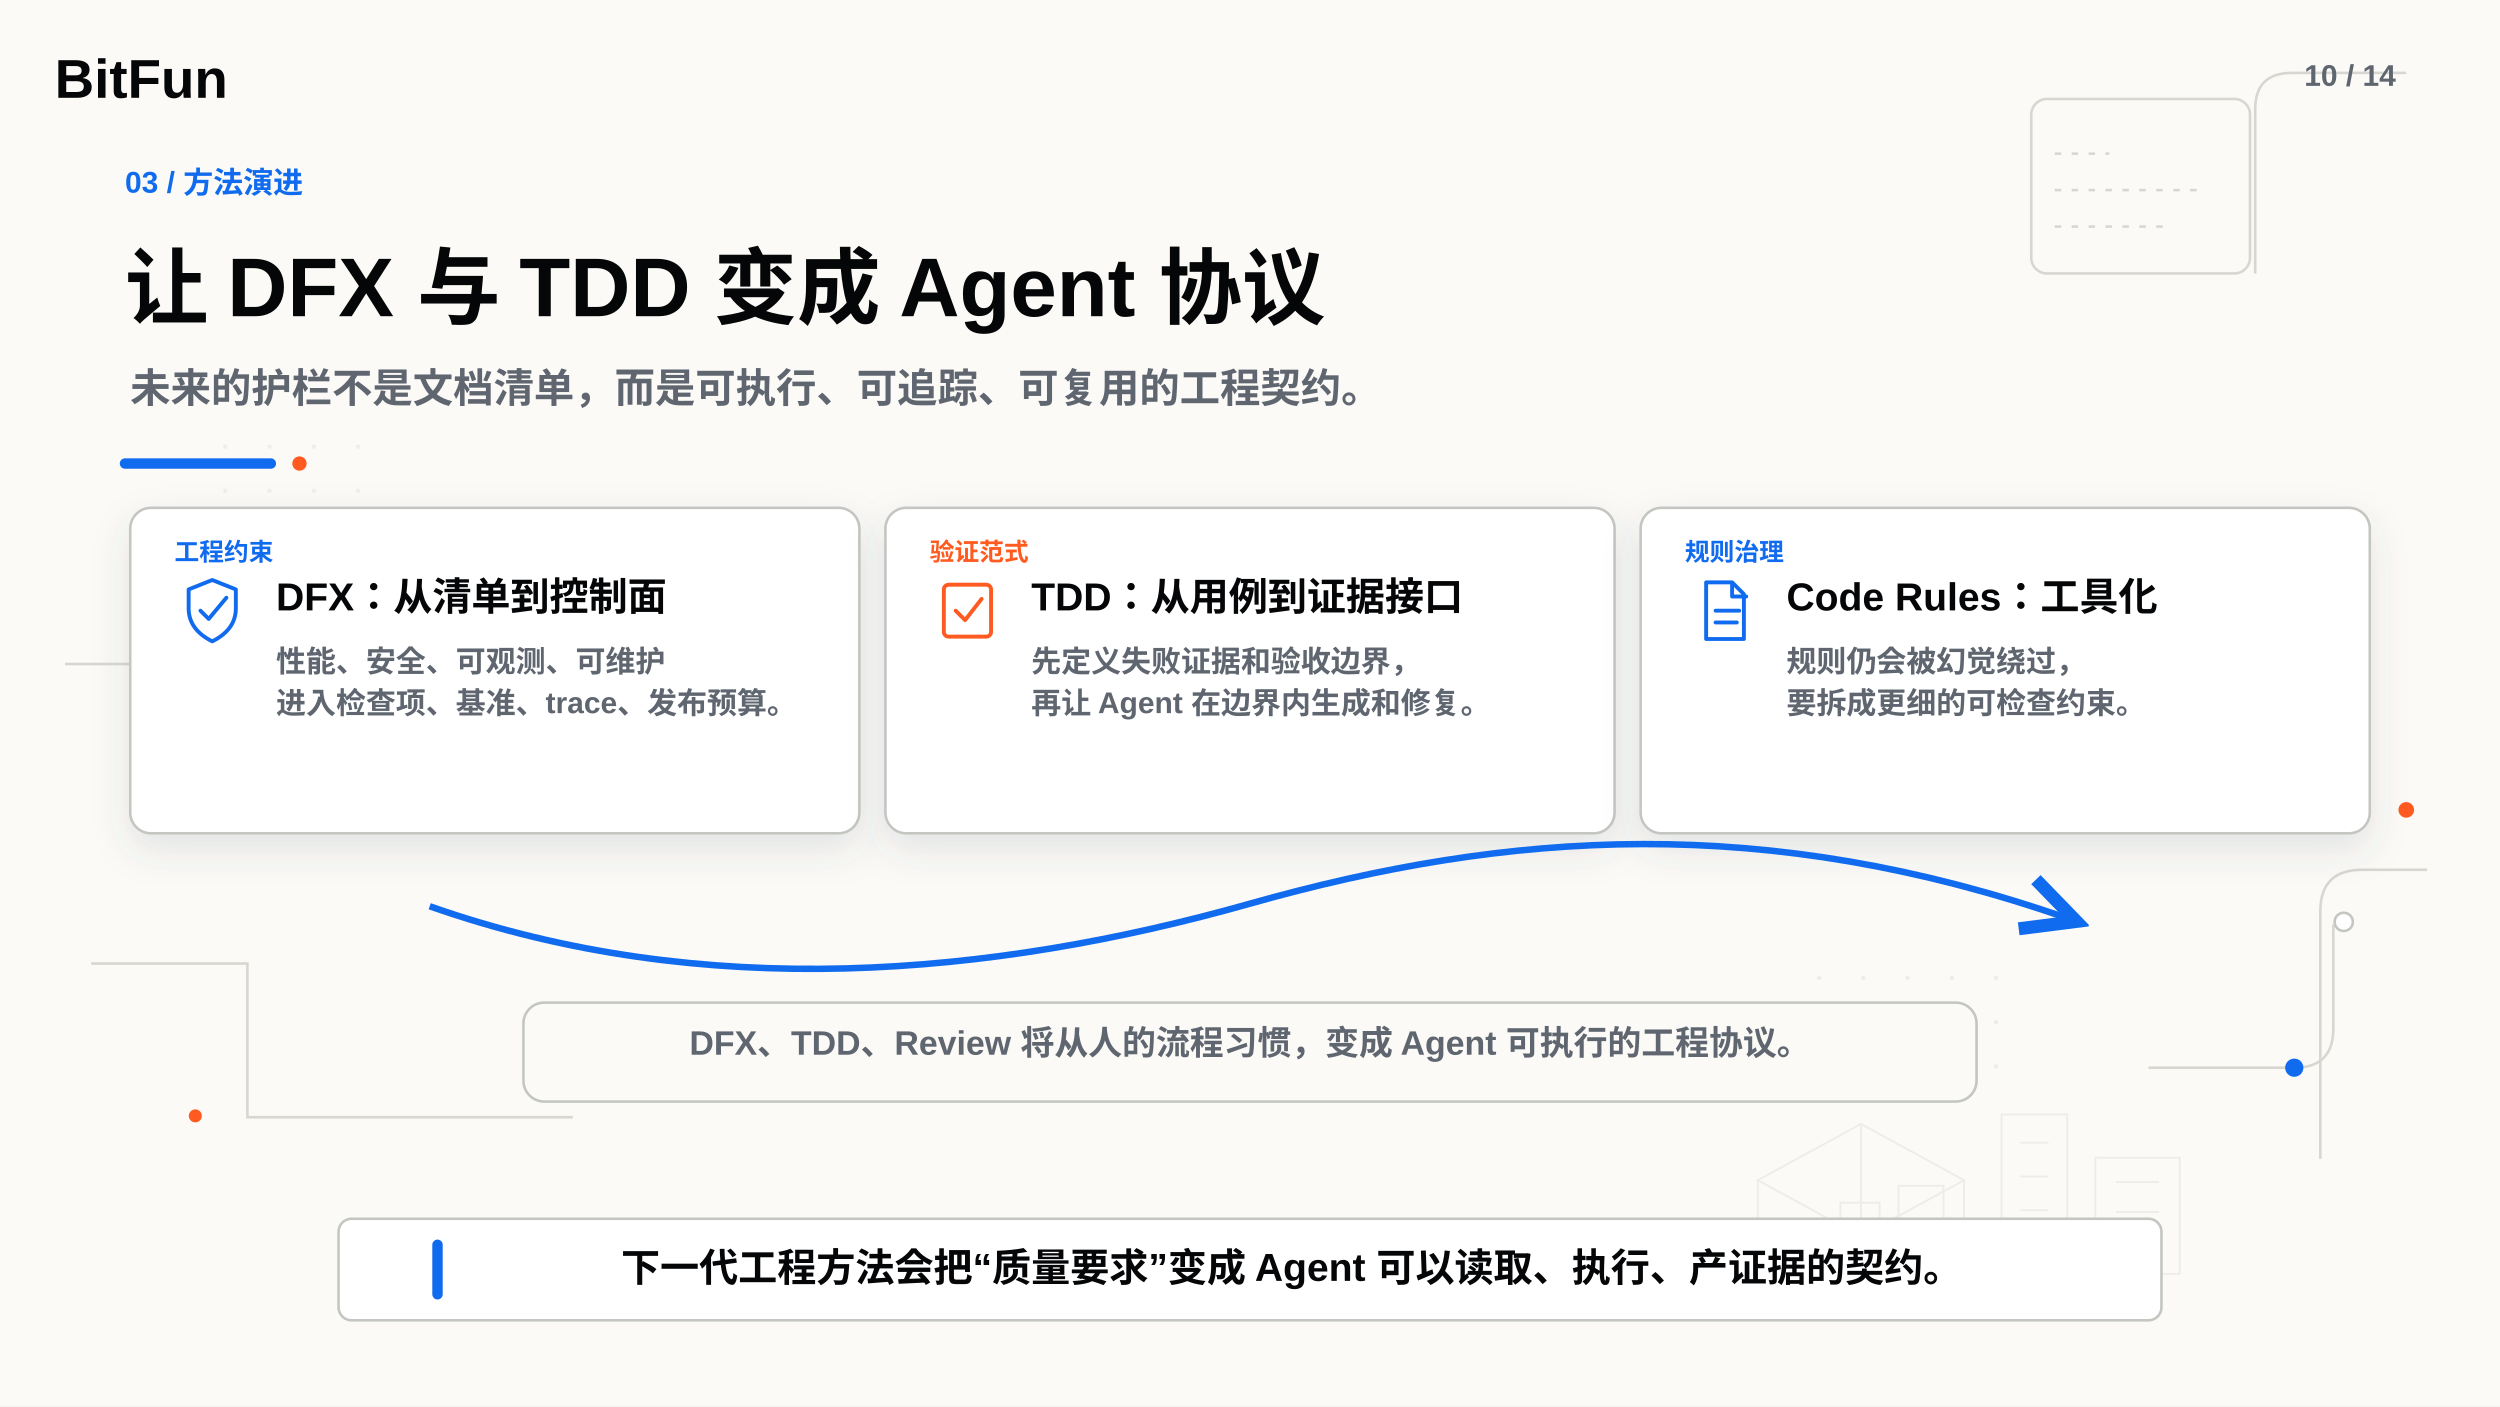
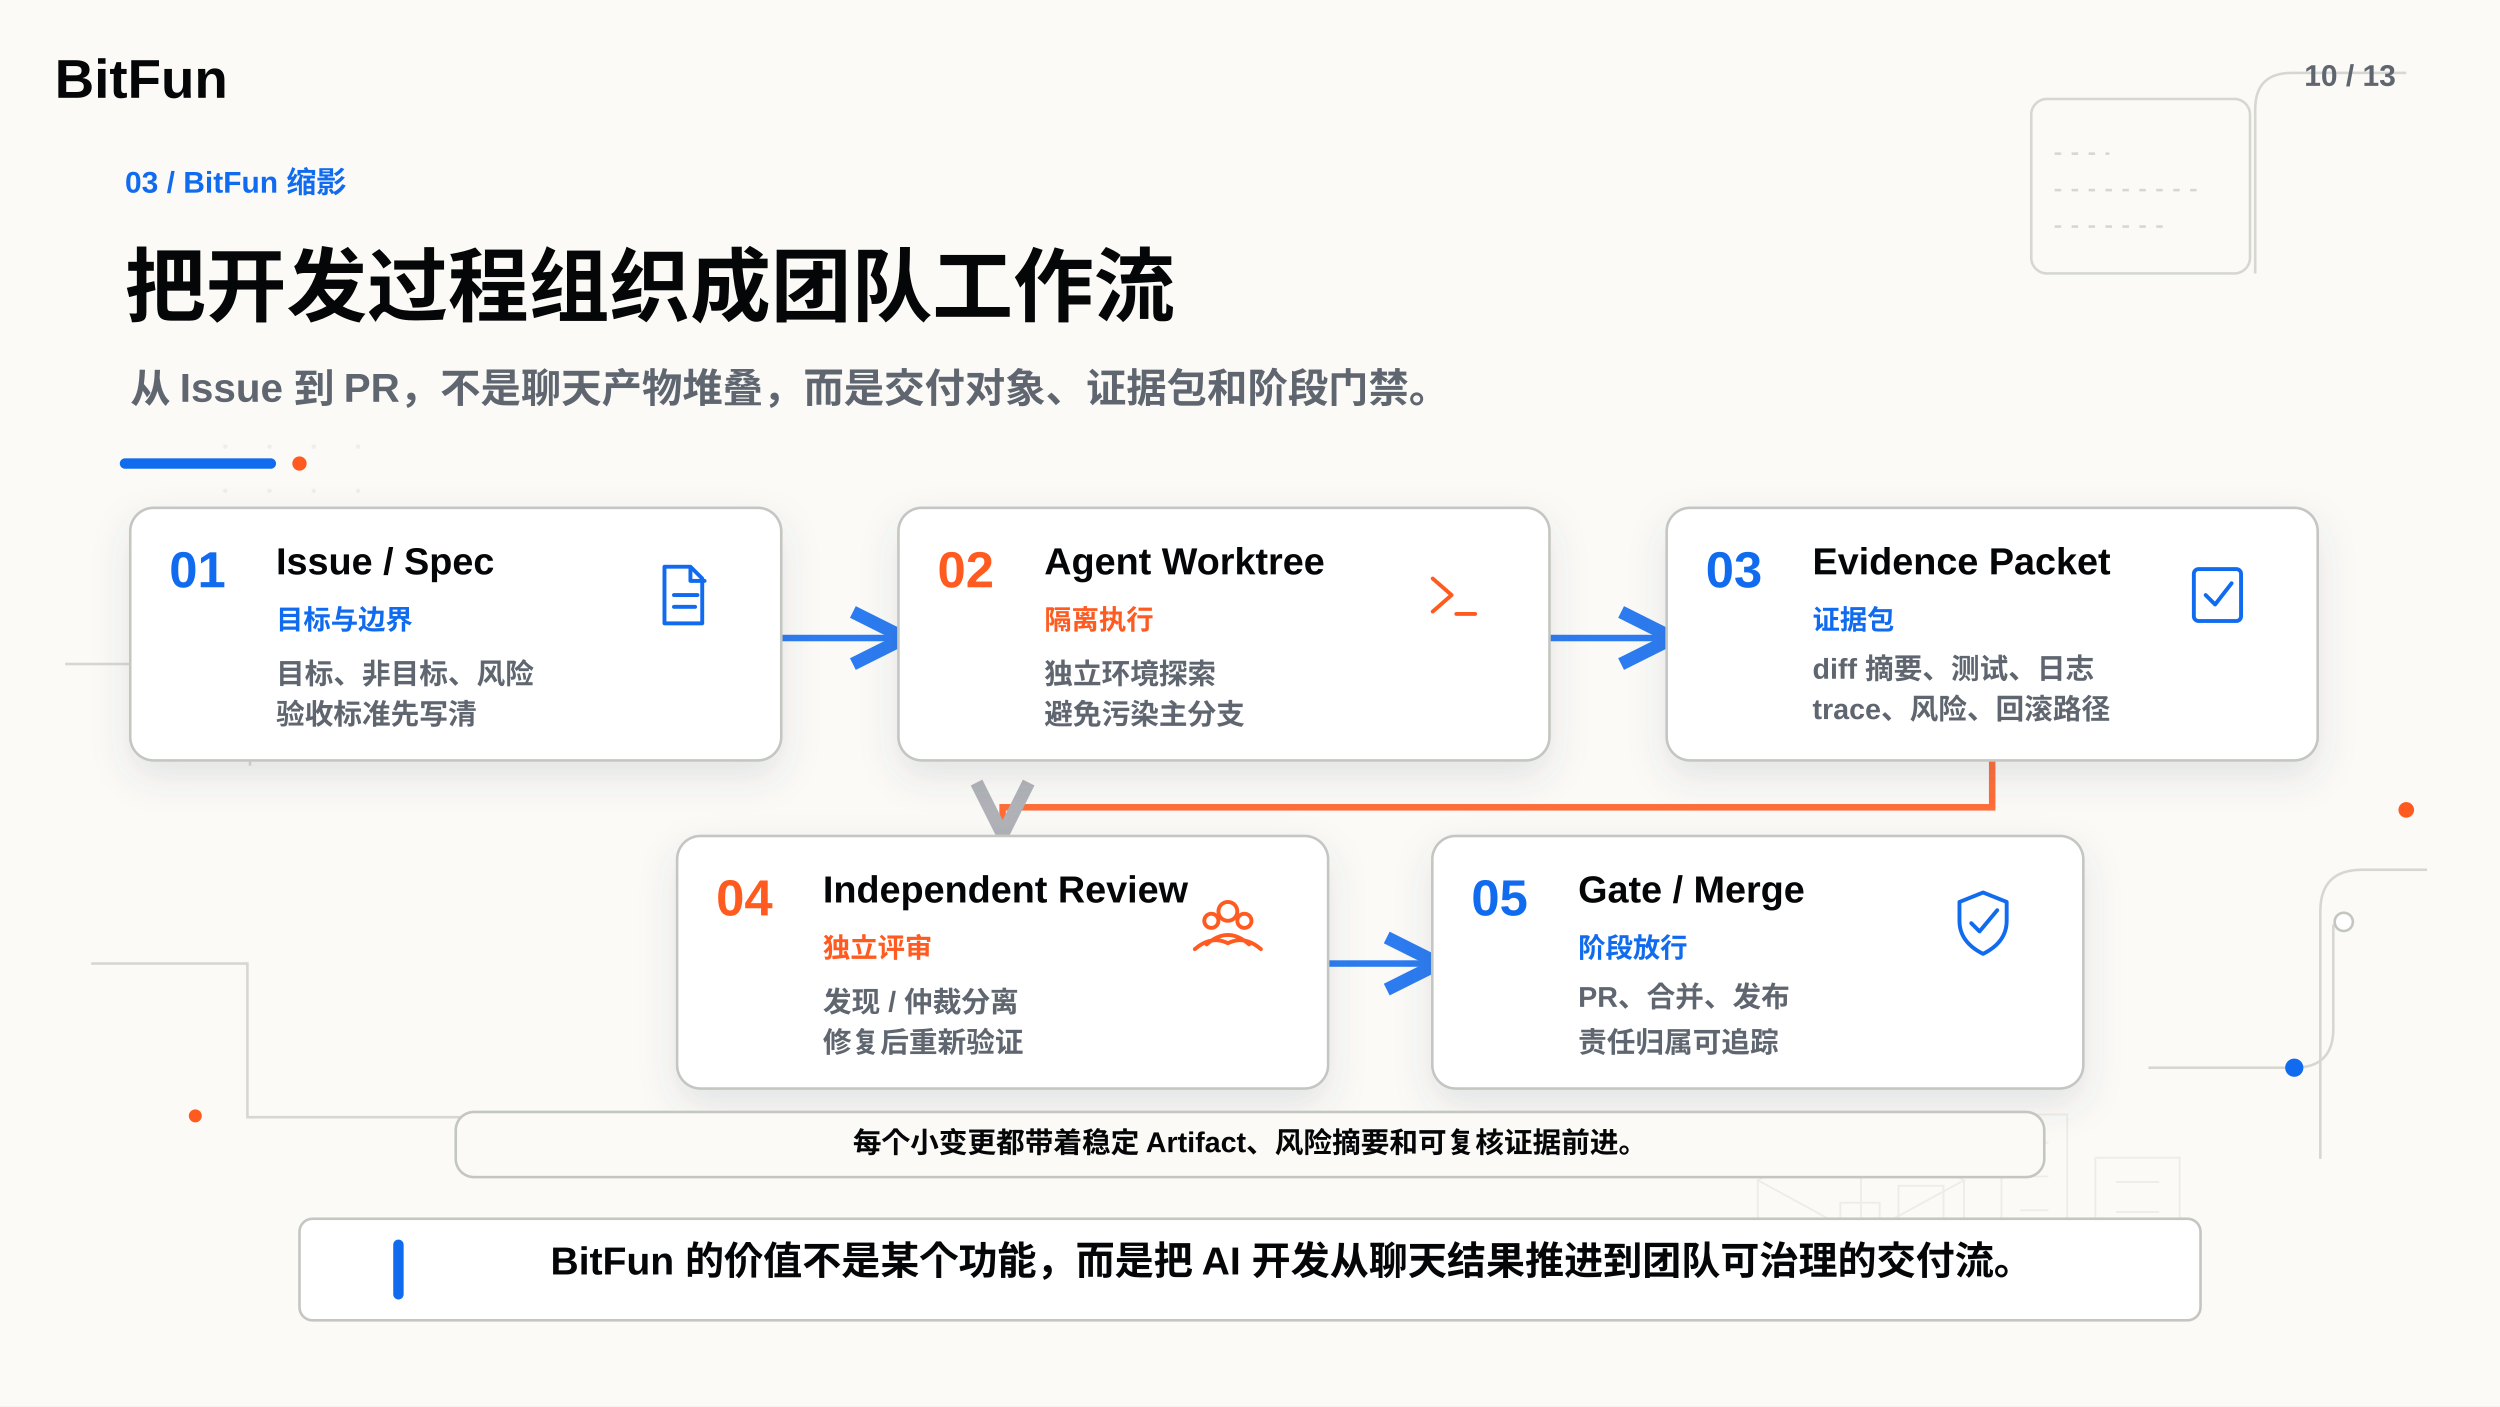
<svg xmlns="http://www.w3.org/2000/svg" width="1920" height="1080" viewBox="0 0 1920 1080">
  <defs>
    <pattern id="lightDots" width="34" height="34" patternUnits="userSpaceOnUse">
      <circle cx="3" cy="3" r="1.7" fill="#C4C6C1" opacity="0.55" />
    </pattern>
    <filter id="paperShadow" x="-18%" y="-18%" width="136%" height="150%">
      <feDropShadow dx="0" dy="12" stdDeviation="14" flood-color="#4B5563" flood-opacity="0.13" />
    </filter>
    <marker id="arrowBlue" markerWidth="12" markerHeight="12" refX="9" refY="6" orient="auto" markerUnits="strokeWidth">
      <path d="M2 2 L10 6 L2 10" fill="none" stroke="#106BEF" stroke-width="2" />
    </marker>
    <marker id="arrowGray" markerWidth="12" markerHeight="12" refX="9" refY="6" orient="auto" markerUnits="strokeWidth">
      <path d="M2 2 L10 6 L2 10" fill="none" stroke="#A5A9AE" stroke-width="2" />
    </marker>
  </defs>
  <rect width="1920" height="1080" fill="#FBFAF7" />
  <rect x="1560" y="76" width="168" height="134" rx="12" fill="none" stroke="#D7D7D2" stroke-width="2" />
  <path d="M1578 118 h42 m-42 28 h112 m-112 28 h88" stroke="#D7D7D2" stroke-width="2" stroke-dasharray="5 8" fill="none" />
  <path d="M1848 56 h-88 q-28 0 -28 28 v126" stroke="#D7D7D2" stroke-width="2" fill="none" />
  <path d="M1782 890 v-190 q0 -32 32 -32 h50" stroke="#D7D7D2" stroke-width="2" fill="none" />
  <path d="M1650 820 h112 q30 0 30 -30 v-80" stroke="#D7D7D2" stroke-width="2" fill="none" />
  <circle cx="1800" cy="708" r="7" fill="#FFFFFF" stroke="#C4C6C1" stroke-width="2" />
  <circle cx="1762" cy="820" r="7" fill="#106BEF" />
  <circle cx="1848" cy="622" r="6" fill="#FF5A1F" />
  <rect x="1378" y="720" width="180" height="120" fill="url(#lightDots)" opacity="0.48" />
  <rect x="152" y="318" width="128" height="96" fill="url(#lightDots)" opacity="0.42" />
  <path d="M70 740 h120 v118 h250" stroke="#D7D7D2" stroke-width="2" fill="none" />
  <path d="M50 510 h116 q26 0 26 26 v52" stroke="#D7D7D2" stroke-width="2" fill="none" />
  <circle cx="150" cy="857" r="5" fill="#FF5A1F" />
  <g opacity="0.26" transform="translate(1350 820) scale(0.72)">
    <path d="M0 120 L110 60 L220 120 L110 180 Z" fill="none" stroke="#C4C6C1" stroke-width="2" />
    <path d="M110 60 V180 M0 120 V220 M220 120 V220 M0 220 H320" stroke="#C4C6C1" stroke-width="2" fill="none" />
    <path d="M260 50 h70 v170 h-70 Z M280 80 h30 M280 116 h30 M280 152 h30" stroke="#C4C6C1" stroke-width="2" fill="none" />
    <path d="M360 96 h90 v124 h-90 Z M382 122 h46 M382 154 h46 M382 186 h46" stroke="#C4C6C1" stroke-width="2" fill="none" />
    <path d="M88 144 h42 v76 h-42 Z M150 126 h48 v94 h-48 Z" stroke="#C4C6C1" stroke-width="2" fill="none" />
  </g>
  <style>
      text { font-family: "Microsoft YaHei", "Noto Sans SC", "PingFang SC", "Segoe UI", Arial, sans-serif; dominant-baseline: hanging; }
      .brand5 { font-size: 42px; font-weight: 900; fill: #050608; }
      .num5 { font-family: "Arial", "Microsoft YaHei", sans-serif; font-weight: 900; fill: #050608; }
      .h15 { font-size: 68px; font-weight: 900; fill: #050608; letter-spacing: 0; }
      .h25 { font-size: 58px; font-weight: 900; fill: #050608; letter-spacing: 0; }
      .sub5 { font-size: 31px; font-weight: 560; fill: #5F6670; }
      .body5 { font-size: 30px; font-weight: 700; fill: #050608; }
      .muted5 { font-size: 24px; font-weight: 560; fill: #5F6670; }
      .label5 { font-size: 29px; font-weight: 900; fill: #050608; }
      .small5 { font-size: 23px; font-weight: 760; fill: #5F6670; }
      .micro5 { font-size: 19px; font-weight: 760; fill: #5F6670; }
    </style>
  <text x="42" y="46" class="brand5">BitFun</text>
-   <text x="1840" y="50" class="small5" text-anchor="end">10 / 14</text>
-   <text x="96" y="132" class="small5" style="fill:#106BEF;font-weight:900">03 / 方法演进</text>
-   <text x="96" y="188" class="h15" style="font-size:64px">让 DFX 与 TDD 变成 Agent 协议</text>
-   <text x="100" y="282" class="sub5">未来的护栏不是文档清单，而是可执行、可追踪、可复用的工程契约。</text>
+   <text x="1840" y="50" class="small5" text-anchor="end">10 / 13</text>
+   <text x="96" y="132" class="small5" style="fill:#106BEF;font-weight:900">03 / BitFun 缩影</text>
+   <text x="96" y="188" class="h15" style="font-size:62px">把开发过程组织成团队工作流</text>
+   <text x="100" y="282" class="sub5">从 Issue 到 PR，不是聊天产物堆叠，而是交付对象、证据包和阶段门禁。</text>
  <path d="M96 356 h112" stroke="#106BEF" stroke-width="8" stroke-linecap="round" />
  <circle cx="230" cy="356" r="5.5" fill="#FF5A1F" />
-   <rect x="100" y="390" width="560" height="250" rx="16" fill="#FFFFFF" stroke="#C4C6C1" stroke-width="2" filter="url(#paperShadow)" />
-   <text x="134" y="414" class="micro5" style="fill:#106BEF;font-size:19px;font-weight:900">工程约束</text>
-   <g transform="translate(134 440) scale(0.90625)">
+   <path d="M600 490 H690" stroke="#106BEF" stroke-width="5" fill="none" marker-end="url(#arrowBlue)" opacity="0.88" />
+   <path d="M1190 490 H1280" stroke="#106BEF" stroke-width="5" fill="none" marker-end="url(#arrowBlue)" opacity="0.88" />
+   <path d="M1530 584 V620 H770 V636" stroke="#FF5A1F" stroke-width="5" fill="none" marker-end="url(#arrowGray)" opacity="0.88" />
+   <path d="M1020 740 H1100" stroke="#106BEF" stroke-width="5" fill="none" marker-end="url(#arrowBlue)" opacity="0.88" />
+   <rect x="100" y="390" width="500" height="194" rx="18" fill="#FFFFFF" stroke="#C4C6C1" stroke-width="2" filter="url(#paperShadow)" />
+   <text x="130" y="424" class="num5" style="font-size:39px;fill:#106BEF">01</text>
+   <text x="212" y="421" class="label5" style="font-size:29px">Issue / Spec</text>
+   <text x="212" y="465" class="small5" style="font-size:21px;fill:#106BEF;font-weight:900">目标与边界</text>
+   <g transform="translate(494 428) scale(0.90625)">
+     <path d="M18 8 h22 l10 10 v38 H18 Z M40 8 v12 h12 M26 32 h20 M26 42 h18" stroke="#106BEF" stroke-width="3.31" stroke-linecap="round" stroke-linejoin="round" fill="none" />
+   </g>
+   <text x="212" y="506" class="small5" style="font-size:22px;fill:#5F6670;font-weight:620">目标、非目标、风险</text>
+   <text x="212" y="537" class="small5" style="font-size:22px;fill:#5F6670;font-weight:620">验收标准先写清</text>
+   <rect x="690" y="390" width="500" height="194" rx="18" fill="#FFFFFF" stroke="#C4C6C1" stroke-width="2" filter="url(#paperShadow)" />
+   <text x="720" y="424" class="num5" style="font-size:39px;fill:#FF5A1F">02</text>
+   <text x="802" y="421" class="label5" style="font-size:29px">Agent Worktree</text>
+   <text x="802" y="465" class="small5" style="font-size:21px;fill:#FF5A1F;font-weight:900">隔离执行</text>
+   <g transform="translate(1084 428) scale(0.90625)">
+     <path d="M18 18 L34 32 L18 46" stroke="#FF5A1F" stroke-width="3.31" stroke-linecap="round" stroke-linejoin="round" fill="none" />
+     <path d="M38 48 h16" stroke="#FF5A1F" stroke-width="3.31" stroke-linecap="round" stroke-linejoin="round" fill="none" />
+   </g>
+   <text x="802" y="506" class="small5" style="font-size:22px;fill:#5F6670;font-weight:620">独立环境探索</text>
+   <text x="802" y="537" class="small5" style="font-size:22px;fill:#5F6670;font-weight:620">避免污染主分支</text>
+   <rect x="1280" y="390" width="500" height="194" rx="18" fill="#FFFFFF" stroke="#C4C6C1" stroke-width="2" filter="url(#paperShadow)" />
+   <text x="1310" y="424" class="num5" style="font-size:39px;fill:#106BEF">03</text>
+   <text x="1392" y="421" class="label5" style="font-size:29px">Evidence Packet</text>
+   <text x="1392" y="465" class="small5" style="font-size:21px;fill:#106BEF;font-weight:900">证据包</text>
+   <g transform="translate(1674 428) scale(0.90625)">
+     <rect x="12" y="10" width="40" height="44" rx="4" stroke="#106BEF" stroke-width="3.31" stroke-linecap="round" stroke-linejoin="round" fill="none" />
+     <path d="M22 32 l8 8 l14 -18" stroke="#106BEF" stroke-width="3.31" stroke-linecap="round" stroke-linejoin="round" fill="none" />
+   </g>
+   <text x="1392" y="506" class="small5" style="font-size:22px;fill:#5F6670;font-weight:620">diff 摘要、测试、日志</text>
+   <text x="1392" y="537" class="small5" style="font-size:22px;fill:#5F6670;font-weight:620">trace、风险、回滚路径</text>
+   <rect x="520" y="642" width="500" height="194" rx="18" fill="#FFFFFF" stroke="#C4C6C1" stroke-width="2" filter="url(#paperShadow)" />
+   <text x="550" y="676" class="num5" style="font-size:39px;fill:#FF5A1F">04</text>
+   <text x="632" y="673" class="label5" style="font-size:29px">Independent Review</text>
+   <text x="632" y="717" class="small5" style="font-size:21px;fill:#FF5A1F;font-weight:900">独立评审</text>
+   <g transform="translate(914 680) scale(0.90625)">
+     <circle cx="32" cy="22" r="8" stroke="#FF5A1F" stroke-width="3.31" stroke-linecap="round" stroke-linejoin="round" fill="none" />
+     <circle cx="18" cy="30" r="6" stroke="#FF5A1F" stroke-width="3.31" stroke-linecap="round" stroke-linejoin="round" fill="none" />
+     <circle cx="46" cy="30" r="6" stroke="#FF5A1F" stroke-width="3.31" stroke-linecap="round" stroke-linejoin="round" fill="none" />
+     <path d="M14 50 q18 -16 36 0 M4 54 q14 -12 28 -5 M32 49 q14 -7 28 5" stroke="#FF5A1F" stroke-width="3.31" stroke-linecap="round" stroke-linejoin="round" fill="none" />
+   </g>
+   <text x="632" y="758" class="small5" style="font-size:22px;fill:#5F6670;font-weight:620">发现 / 仲裁分离</text>
+   <text x="632" y="789" class="small5" style="font-size:22px;fill:#5F6670;font-weight:620">修复后重新验证</text>
+   <rect x="1100" y="642" width="500" height="194" rx="18" fill="#FFFFFF" stroke="#C4C6C1" stroke-width="2" filter="url(#paperShadow)" />
+   <text x="1130" y="676" class="num5" style="font-size:39px;fill:#106BEF">05</text>
+   <text x="1212" y="673" class="label5" style="font-size:29px">Gate / Merge</text>
+   <text x="1212" y="717" class="small5" style="font-size:21px;fill:#106BEF;font-weight:900">阶段放行</text>
+   <g transform="translate(1494 680) scale(0.90625)">
    <path d="M32 6 L52 14 V30 q0 18 -20 28 Q12 48 12 30 V14 Z M22 32 l7 7 l15 -18" stroke="#106BEF" stroke-width="3.31" stroke-linecap="round" stroke-linejoin="round" fill="none" />
  </g>
-   <text x="212" y="448" class="label5" style="font-size:30px">DFX：从清单到控制面</text>
-   <text x="212" y="496" class="small5" style="font-size:23px;fill:#5F6670;font-weight:640">性能、安全、可观测、可维护</text>
-   <text x="212" y="528" class="small5" style="font-size:23px;fill:#5F6670;font-weight:640">进入检查项、基准、trace、发布预算。</text>
-   <rect x="680" y="390" width="560" height="250" rx="16" fill="#FFFFFF" stroke="#C4C6C1" stroke-width="2" filter="url(#paperShadow)" />
-   <text x="714" y="414" class="micro5" style="fill:#FF5A1F;font-size:19px;font-weight:900">验证范式</text>
-   <g transform="translate(714 440) scale(0.90625)">
-     <rect x="12" y="10" width="40" height="44" rx="4" stroke="#FF5A1F" stroke-width="3.31" stroke-linecap="round" stroke-linejoin="round" fill="none" />
-     <path d="M22 32 l8 8 l14 -18" stroke="#FF5A1F" stroke-width="3.31" stroke-linecap="round" stroke-linejoin="round" fill="none" />
-   </g>
-   <text x="792" y="448" class="label5" style="font-size:30px">TDD：从用例到证据接口</text>
-   <text x="792" y="496" class="small5" style="font-size:23px;fill:#5F6670;font-weight:640">先定义失败证据和验收边界，</text>
-   <text x="792" y="528" class="small5" style="font-size:23px;fill:#5F6670;font-weight:640">再让 Agent 在边界内生成和修复。</text>
-   <rect x="1260" y="390" width="560" height="250" rx="16" fill="#FFFFFF" stroke="#C4C6C1" stroke-width="2" filter="url(#paperShadow)" />
-   <text x="1294" y="414" class="micro5" style="fill:#106BEF;font-size:19px;font-weight:900">规则治理</text>
-   <g transform="translate(1294 440) scale(0.90625)">
-     <path d="M18 8 h22 l10 10 v38 H18 Z M40 8 v12 h12 M26 32 h20 M26 42 h18" stroke="#106BEF" stroke-width="3.31" stroke-linecap="round" stroke-linejoin="round" fill="none" />
-   </g>
-   <text x="1372" y="448" class="label5" style="font-size:30px">Code Rules：工具化</text>
-   <text x="1372" y="496" class="small5" style="font-size:23px;fill:#5F6670;font-weight:640">规则仍会被幻觉绕过，</text>
-   <text x="1372" y="528" class="small5" style="font-size:23px;fill:#5F6670;font-weight:640">要拆成更细的可检查约束。</text>
-   <path d="M330 696 C540 770 762 750 960 694 S1356 624 1590 706" stroke="#106BEF" stroke-width="5" fill="none" marker-end="url(#arrowBlue)" />
-   <rect x="402" y="770" width="1116" height="76" rx="16" fill="#FBFAF7" stroke="#C4C6C1" stroke-width="2" />
-   <text x="960" y="792" class="small5" text-anchor="middle" style="font-size:26px;font-weight:900">DFX、TDD、Review 将从人的流程习惯，变成 Agent 可执行的工程协议。</text>
-   <rect x="260" y="936" width="1400" height="78" rx="10" fill="#FFFFFF" stroke="#C4C6C1" stroke-width="2" />
-   <path d="M336 956 v38" stroke="#106BEF" stroke-width="8" stroke-linecap="round" />
-   <text x="992" y="958" class="body5" text-anchor="middle" style="font-size:30px">下一代工程方法会把“质量要求”变成 Agent 可以读取、执行、产证据的契约。</text>
+   <text x="1212" y="758" class="small5" style="font-size:22px;fill:#5F6670;font-weight:620">PR、合并、发布</text>
+   <text x="1212" y="789" class="small5" style="font-size:22px;fill:#5F6670;font-weight:620">责任归属可追踪</text>
+   <rect x="350" y="854" width="1220" height="50" rx="14" fill="#FBFAF7" stroke="#C4C6C1" stroke-width="2" />
+   <text x="960" y="866" class="small5" text-anchor="middle" style="font-size:22px;fill:#050608;font-weight:900">每个小变更都带着稳定 Artifact、风险摘要和可复核证据前进。</text>
+   <rect x="230" y="936" width="1460" height="78" rx="10" fill="#FFFFFF" stroke="#C4C6C1" stroke-width="2" />
+   <path d="M306 956 v38" stroke="#106BEF" stroke-width="8" stroke-linecap="round" />
+   <text x="992" y="958" class="body5" text-anchor="middle" style="font-size:30px">BitFun 的价值不是某个功能，而是把 AI 开发从聊天结果推进到团队可治理的交付流。</text>
</svg>
